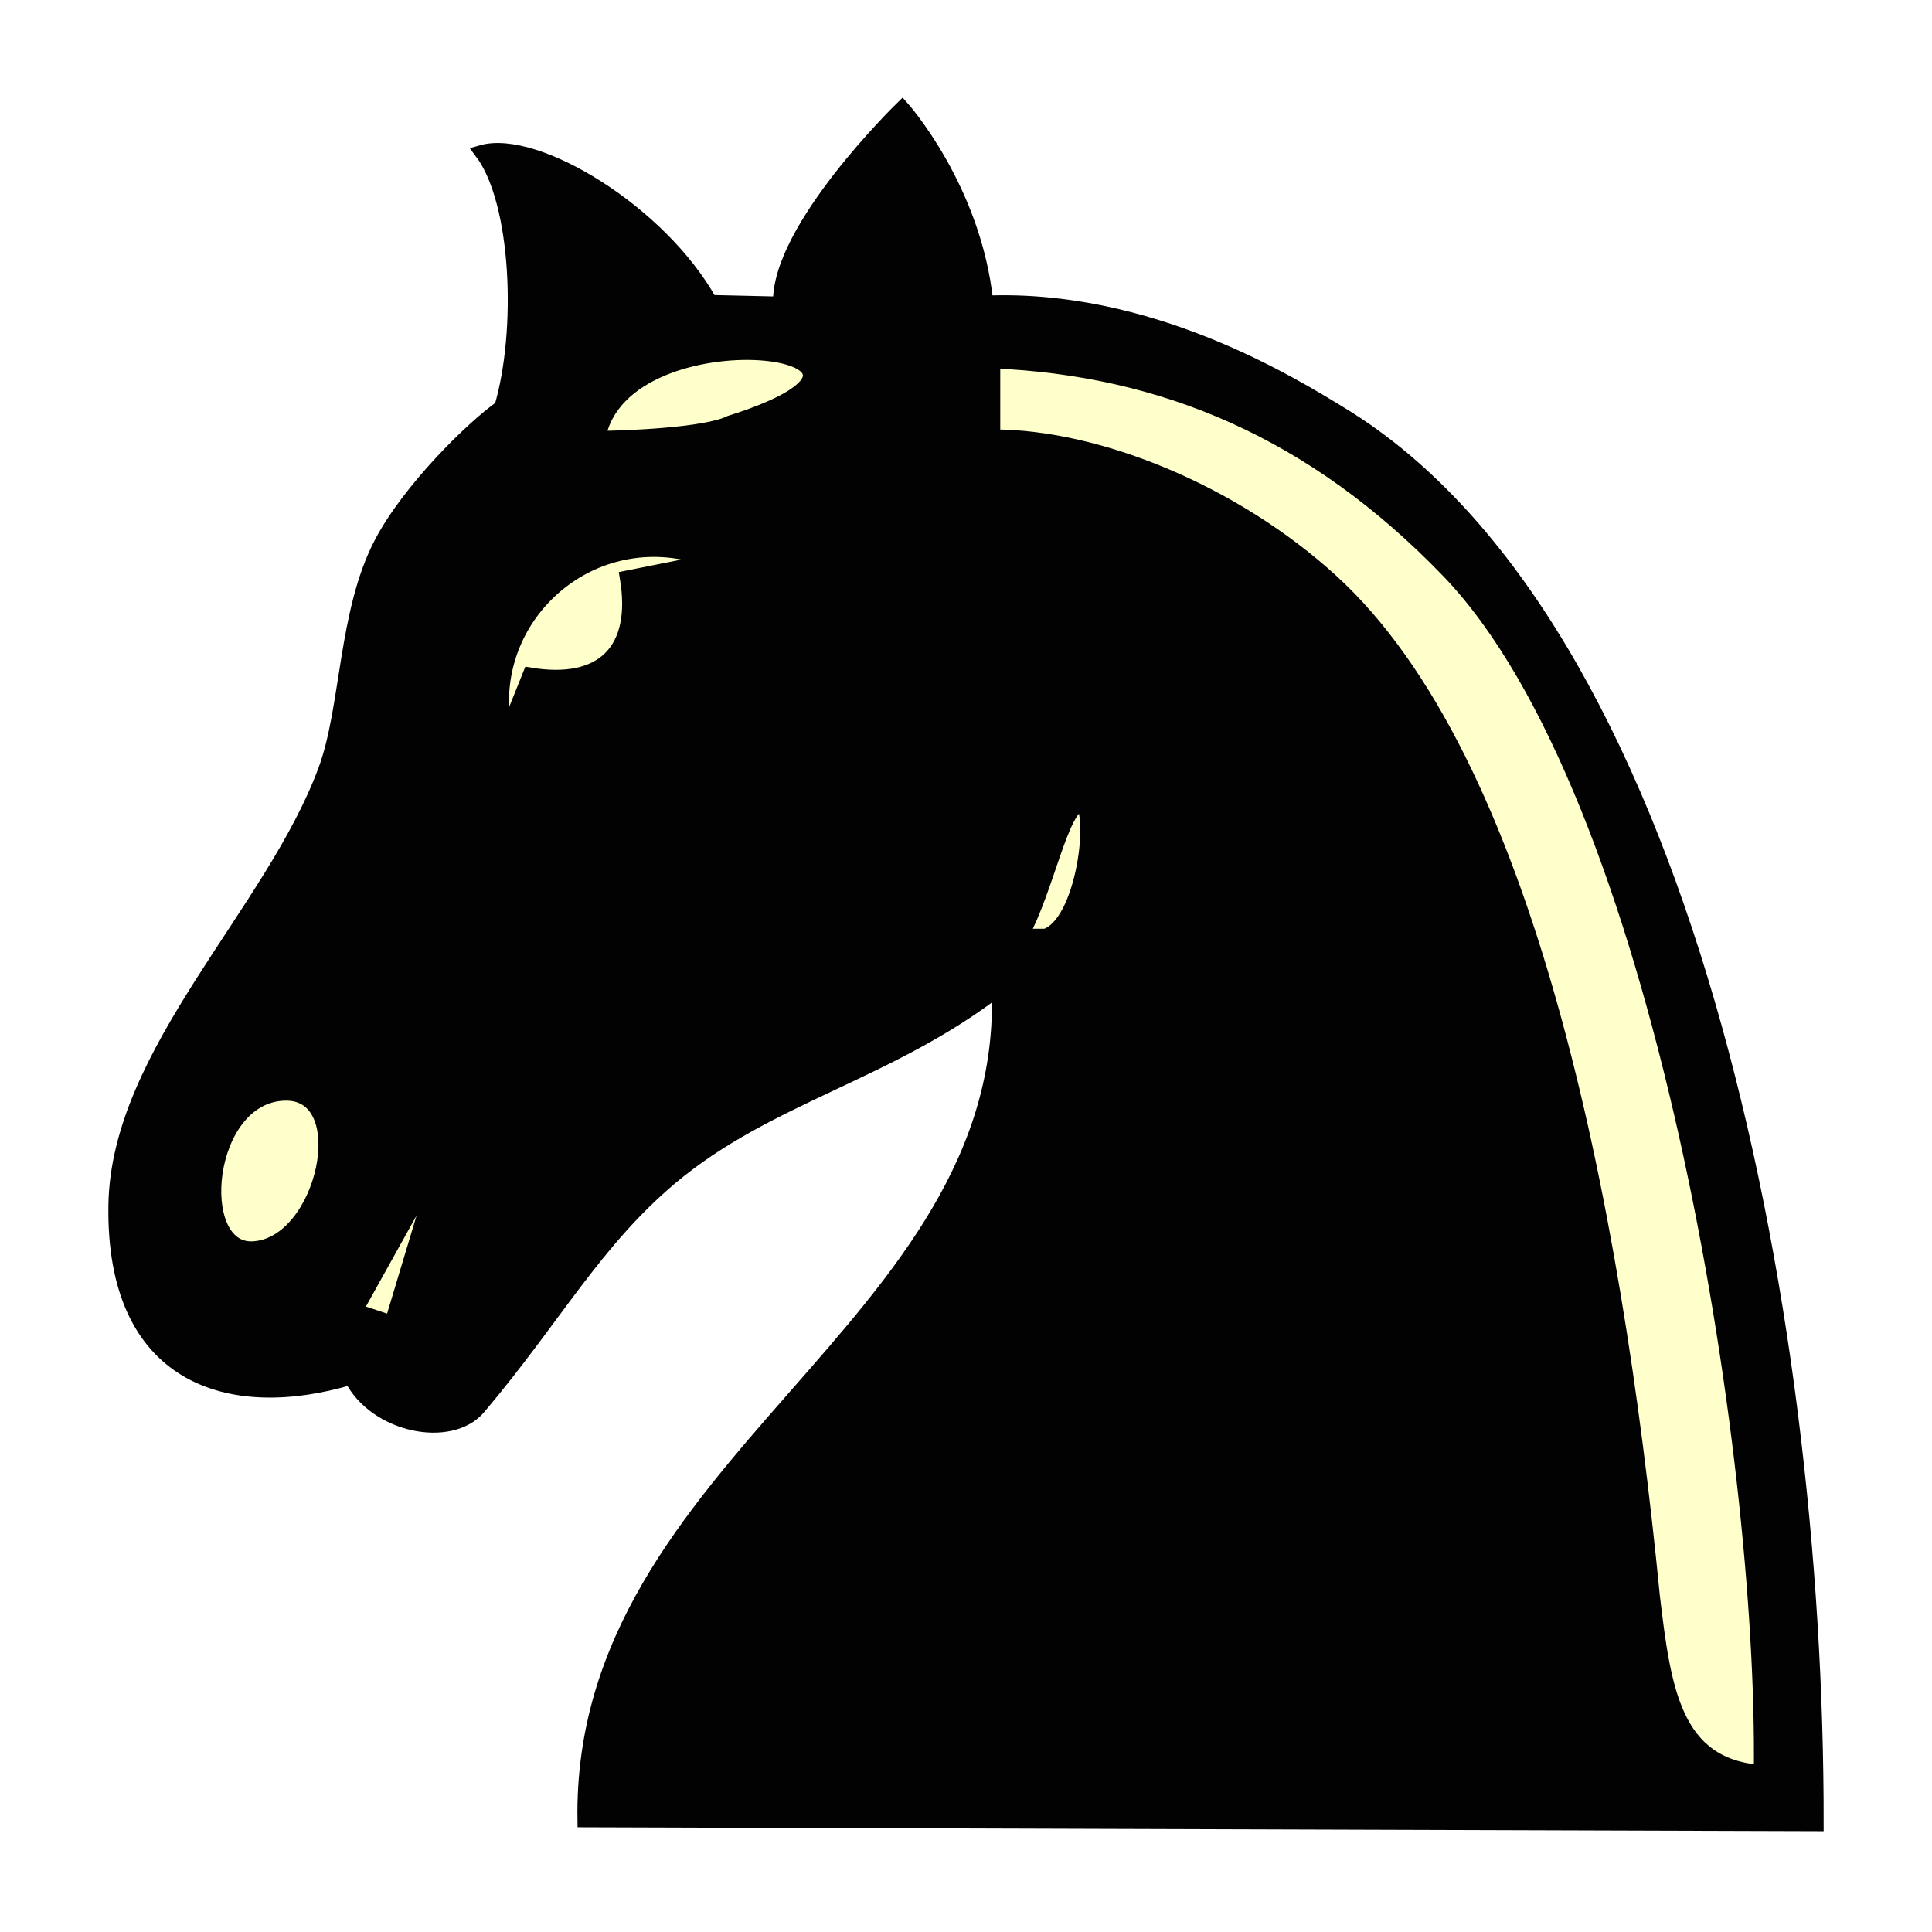
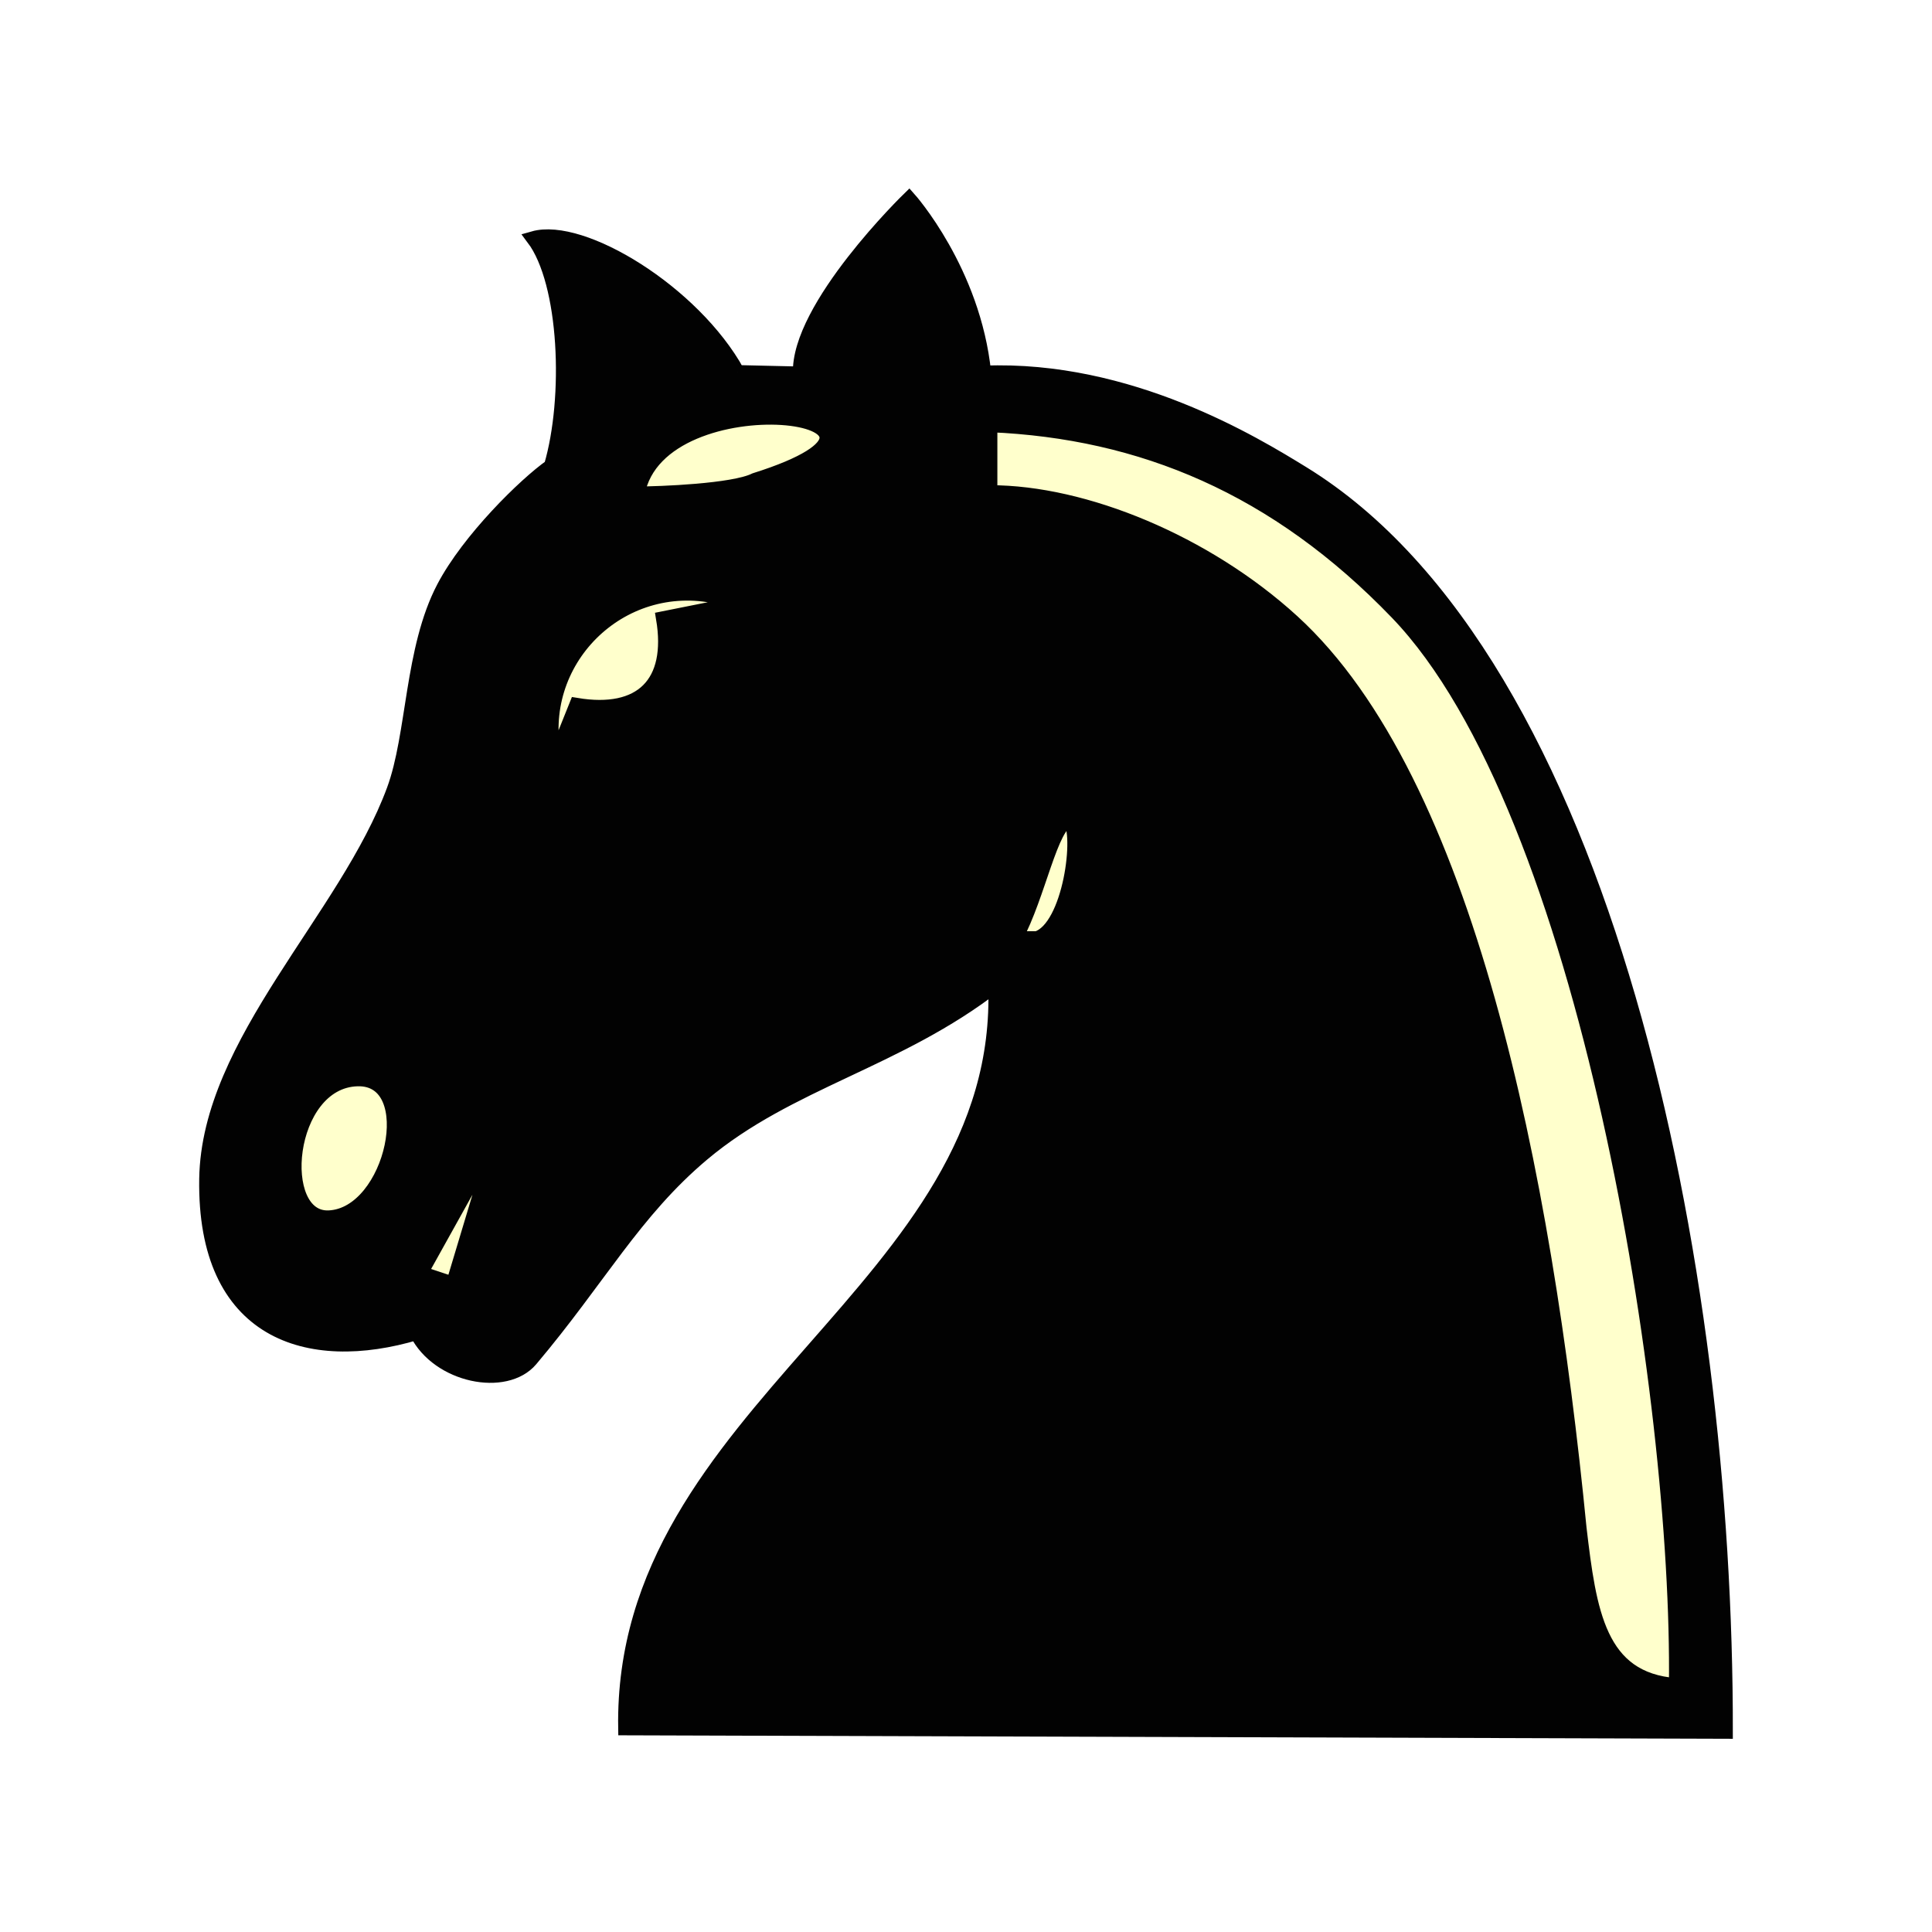
<svg xmlns="http://www.w3.org/2000/svg" width="100" height="100" id="svg2833" version="1.0">
  <defs id="defs2835">
    </defs>
  <g id="layer1" transform="translate(-67.5829,-53.16565)">
-     <g transform="matrix(1.419932,0,0,1.416752,-53.13614,71.23563)" style="display:inline" id="g4342">
-       <path id="path4298" d="m 117.594,-7.438 c -1.301,1.941 -3.162,3.868 -3.438,6.281 -0.713,0.611 -1.733,0.033 -2.568,0.209 -0.845,-0.023 -1.82,-0.334 -2.014,-1.232 C 108.796,-3.381 107.731,-4.482 106.375,-5 c -0.47,-0.573 -1.253,-0.739 -1.938,-0.969 -0.567,1.203 0.282,2.455 0.072,3.7 0.09,1.638 -0.103,3.35 -0.679,4.866 -1.925,1.75 -3.785,3.708 -4.643,6.216 -1.055,2.328 -0.767,5.022 -1.844,7.346 -1.26,3.965 -4.334,6.987 -6.035,10.737 -1.212,2.312 -1.848,5.158 -0.745,7.636 0.517,1.113 1.51,2.022 2.658,2.467 1.526,0.513 3.193,0.25 4.686,-0.217 0.683,0.037 0.907,0.666 1.188,1.125 0.758,0.923 2.59,0.719 3.062,-0.281 1.086,-1.101 1.752,-2.411 2.792,-3.522 1.625,-1.924 3.315,-3.818 5.27,-5.416 1.012,-0.614 2.211,-1.304 3.362,-1.822 2.984,-1.406 5.805,-3.178 8.544,-4.991 0.298,0.114 -0.022,0.795 0.062,1.125 0.024,3.218 -0.759,6.507 -2.429,9.271 -0.914,1.474 -1.929,2.723 -3.13,4 -1.906,2.085 -3.583,4.373 -5.31,6.622 -1.81,2.544 -3.471,5.317 -4.067,8.418 0.051,0.551 -0.446,1.443 0.28,1.662 0.779,0.297 1.645,-0.056 2.457,0.087 13.494,-0.058 26.988,-0.034 40.481,0.063 -0.199,-8.044 -0.823,-16.13 -2.716,-23.969 -0.951,-4.236 -2.141,-8.437 -3.934,-12.4 -1.535,-3.568 -3.549,-6.927 -5.997,-9.95 -1.808,-2.177 -4.307,-3.619 -6.728,-5.056 -2.953,-1.622 -6.28,-2.738 -9.688,-2.656 -0.822,0.023 -1.474,-0.737 -1.397,-1.535 -0.38,-1.855 -1.15,-3.63 -2.322,-5.121 l -0.06,0.08 -0.034,0.045 z" style="opacity:0.99;fill:#ffffcc;fill-opacity:1;stroke:#ffffcc;stroke-width:0.524px;stroke-opacity:1" />
-       <path id="BlackKnight-0" d="m 110.907,-1.716 2.554,0.059 c -0.113,-2.713 4.446,-7.153 4.446,-7.153 0,0 2.631,2.953 3.056,7.117 5.938,-0.237 11.039,2.899 13.001,4.107 12.429,7.656 17.294,32.449 17.268,51.469 l -44.903,-0.141 c -0.207,-13.073 15.563,-17.975 15.101,-30.391 -3.985,3.099 -8.427,3.943 -11.945,6.905 -2.794,2.352 -4.233,5.107 -7.018,8.412 -1.027,1.219 -3.768,0.678 -4.654,-1.093 -4.428,1.328 -8.682,0.018 -8.582,-6.302 0.089,-5.595 5.715,-10.651 7.649,-15.902 0.834,-2.264 0.717,-5.762 2.035,-8.28 1.023,-1.956 3.325,-4.22 4.381,-4.964 0.82,-2.789 0.64,-7.512 -0.717,-9.321 1.979,-0.565 6.52,2.199 8.329,5.478 z m 10.31,2.157 0,2.756 c 3.826,-0.003 8.787,2.029 12.337,5.279 7.098,6.496 10.281,22.51 11.708,37.087 0.402,3.407 0.781,6.19 3.948,6.426 C 149.361,40.316 145.571,16.192 137.822,8.119 132.892,2.984 127.397,0.705 121.217,0.442 z M 97.973,35.128 l 1.328,0.443 1.328,-4.428 -0.443,0 z M 94.234,32.859 c 2.614,-0.123 3.818,-5.736 1.162,-5.664 -2.933,0.08 -3.417,5.77 -1.162,5.664 z m 28.008,-11.42 0.886,0 c 1.359,-0.44 1.848,-4.311 1.328,-4.87 -0.772,0.206 -1.254,3.099 -2.214,4.87 z m -18.796,-7.33 0.886,-2.214 c 2.657,0.443 3.985,-0.886 3.542,-3.542 l 2.214,-0.443 0,-0.443 C 106.103,6.582 102.56,10.124 103.446,14.109 z m 3.382,-10.86 c 0.886,0 3.91,-0.113 4.795,-0.556 8.412,-2.657 -3.91,-4.315 -4.795,0.556 z" style="opacity:0.99;fill:#000000;fill-opacity:1;stroke:#000000;stroke-width:0.524px;stroke-opacity:1" />
+     <g transform="matrix(1.268299,0,0,1.265459,-34.90519,74.60571)" style="display:inline" id="g4342">
+       <path id="path4298" d="m 117.594,-7.438 c -1.301,1.941 -3.162,3.868 -3.438,6.281 -0.713,0.611 -1.733,0.033 -2.568,0.209 -0.845,-0.023 -1.82,-0.334 -2.014,-1.232 C 108.796,-3.381 107.731,-4.482 106.375,-5 c -0.47,-0.573 -1.253,-0.739 -1.938,-0.969 -0.567,1.203 0.282,2.455 0.072,3.7 0.09,1.638 -0.103,3.35 -0.679,4.866 -1.925,1.75 -3.785,3.708 -4.643,6.216 -1.055,2.328 -0.767,5.022 -1.844,7.346 -1.26,3.965 -4.334,6.987 -6.035,10.737 -1.212,2.312 -1.848,5.158 -0.745,7.636 0.517,1.113 1.51,2.022 2.658,2.467 1.526,0.513 3.193,0.25 4.686,-0.217 0.683,0.037 0.907,0.666 1.188,1.125 0.758,0.923 2.59,0.719 3.062,-0.281 1.086,-1.101 1.752,-2.411 2.792,-3.522 1.625,-1.924 3.315,-3.818 5.27,-5.416 1.012,-0.614 2.211,-1.304 3.362,-1.822 2.984,-1.406 5.805,-3.178 8.544,-4.991 0.298,0.114 -0.022,0.795 0.062,1.125 0.024,3.218 -0.759,6.507 -2.429,9.271 -0.914,1.474 -1.929,2.723 -3.13,4 -1.906,2.085 -3.583,4.373 -5.31,6.622 -1.81,2.544 -3.471,5.317 -4.067,8.418 0.051,0.551 -0.446,1.443 0.28,1.662 0.779,0.297 1.645,-0.056 2.457,0.087 13.494,-0.058 26.988,-0.034 40.481,0.063 -0.199,-8.044 -0.823,-16.13 -2.716,-23.969 -0.951,-4.236 -2.141,-8.437 -3.934,-12.4 -1.535,-3.568 -3.549,-6.927 -5.997,-9.95 -1.808,-2.177 -4.307,-3.619 -6.728,-5.056 -2.953,-1.622 -6.28,-2.738 -9.688,-2.656 -0.822,0.023 -1.474,-0.737 -1.397,-1.535 -0.38,-1.855 -1.15,-3.63 -2.322,-5.121 l -0.06,0.08 -0.034,0.045 z" style="opacity:0.99;fill:#ffffcc;fill-opacity:1;stroke:#ffffcc;stroke-width:0.587px;stroke-opacity:1" />
+       <path id="BlackKnight-0" d="m 110.907,-1.716 2.554,0.059 c -0.113,-2.713 4.446,-7.153 4.446,-7.153 0,0 2.631,2.953 3.056,7.117 5.938,-0.237 11.039,2.899 13.001,4.107 12.429,7.656 17.294,32.449 17.268,51.469 l -44.903,-0.141 c -0.207,-13.073 15.563,-17.975 15.101,-30.391 -3.985,3.099 -8.427,3.943 -11.945,6.905 -2.794,2.352 -4.233,5.107 -7.018,8.412 -1.027,1.219 -3.768,0.678 -4.654,-1.093 -4.428,1.328 -8.682,0.018 -8.582,-6.302 0.089,-5.595 5.715,-10.651 7.649,-15.902 0.834,-2.264 0.717,-5.762 2.035,-8.28 1.023,-1.956 3.325,-4.22 4.381,-4.964 0.82,-2.789 0.64,-7.512 -0.717,-9.321 1.979,-0.565 6.52,2.199 8.329,5.478 z m 10.31,2.157 0,2.756 c 3.826,-0.003 8.787,2.029 12.337,5.279 7.098,6.496 10.281,22.51 11.708,37.087 0.402,3.407 0.781,6.19 3.948,6.426 C 149.361,40.316 145.571,16.192 137.822,8.119 132.892,2.984 127.397,0.705 121.217,0.442 z M 97.973,35.128 l 1.328,0.443 1.328,-4.428 -0.443,0 z M 94.234,32.859 c 2.614,-0.123 3.818,-5.736 1.162,-5.664 -2.933,0.08 -3.417,5.77 -1.162,5.664 z m 28.008,-11.42 0.886,0 c 1.359,-0.44 1.848,-4.311 1.328,-4.87 -0.772,0.206 -1.254,3.099 -2.214,4.87 z m -18.796,-7.33 0.886,-2.214 c 2.657,0.443 3.985,-0.886 3.542,-3.542 l 2.214,-0.443 0,-0.443 C 106.103,6.582 102.56,10.124 103.446,14.109 z m 3.382,-10.86 c 0.886,0 3.91,-0.113 4.795,-0.556 8.412,-2.657 -3.91,-4.315 -4.795,0.556 z" style="opacity:0.99;fill:#000000;fill-opacity:1;stroke:#000000;stroke-width:0.587px;stroke-opacity:1" />
    </g>
  </g>
</svg>
